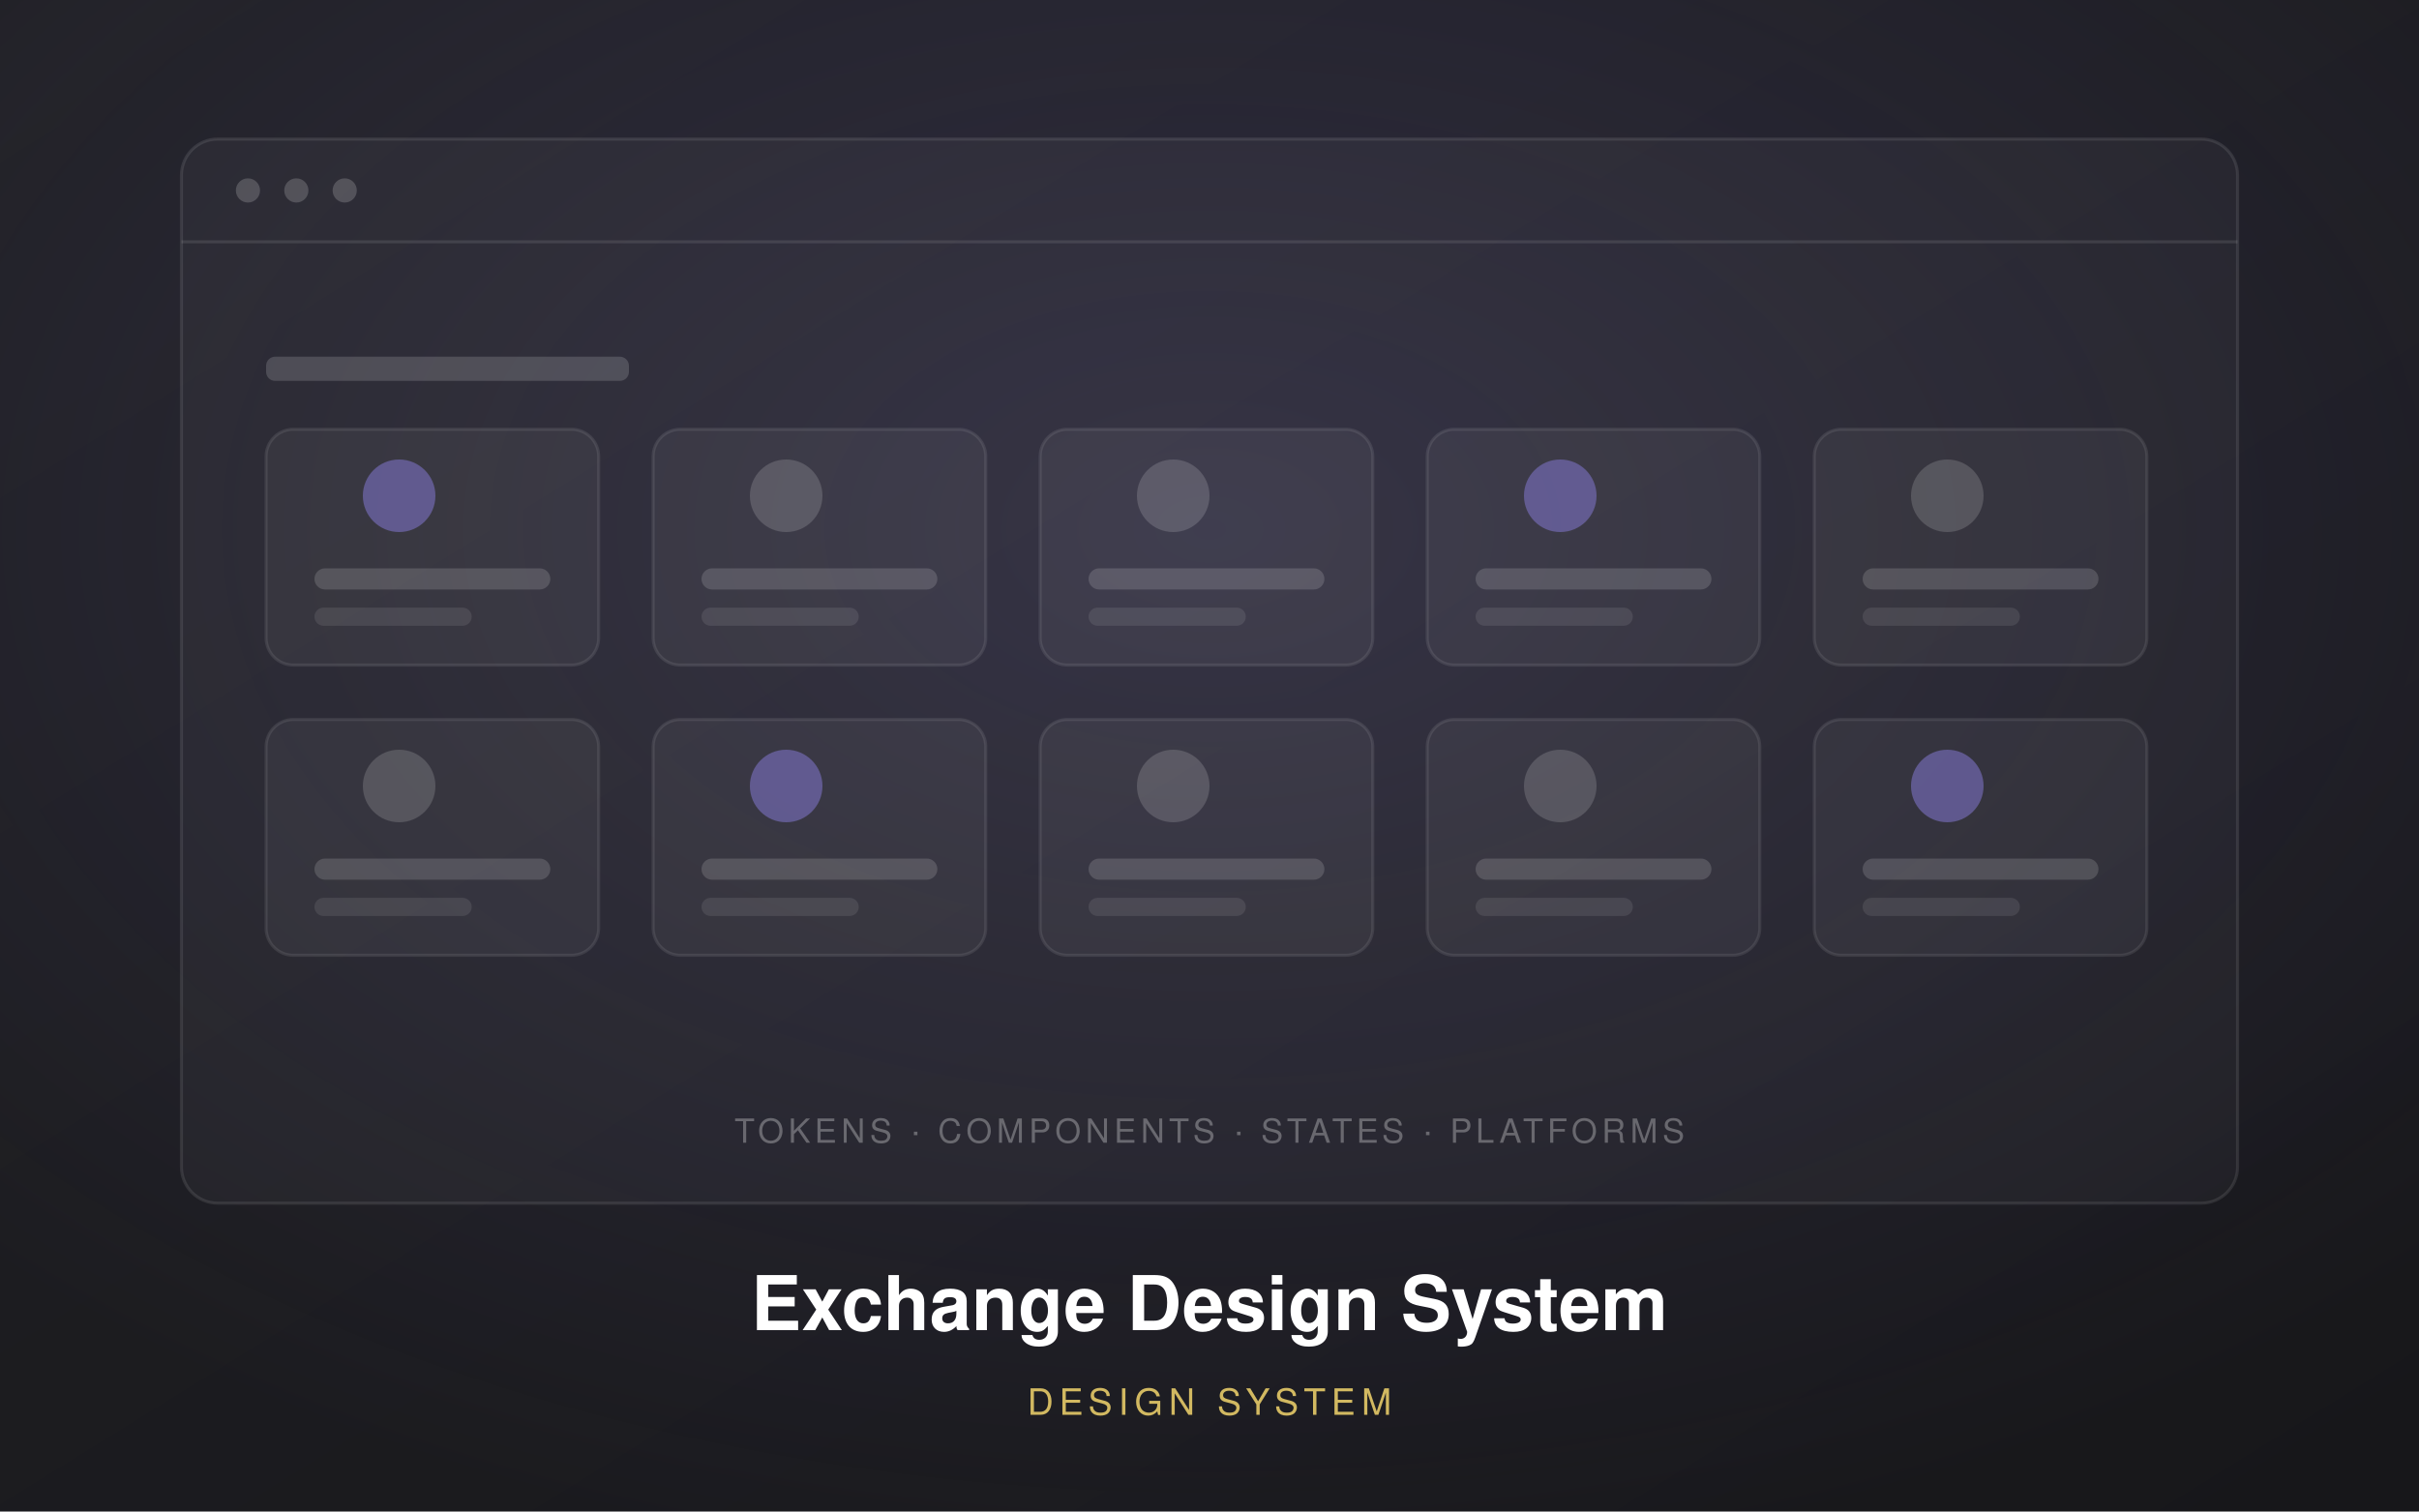
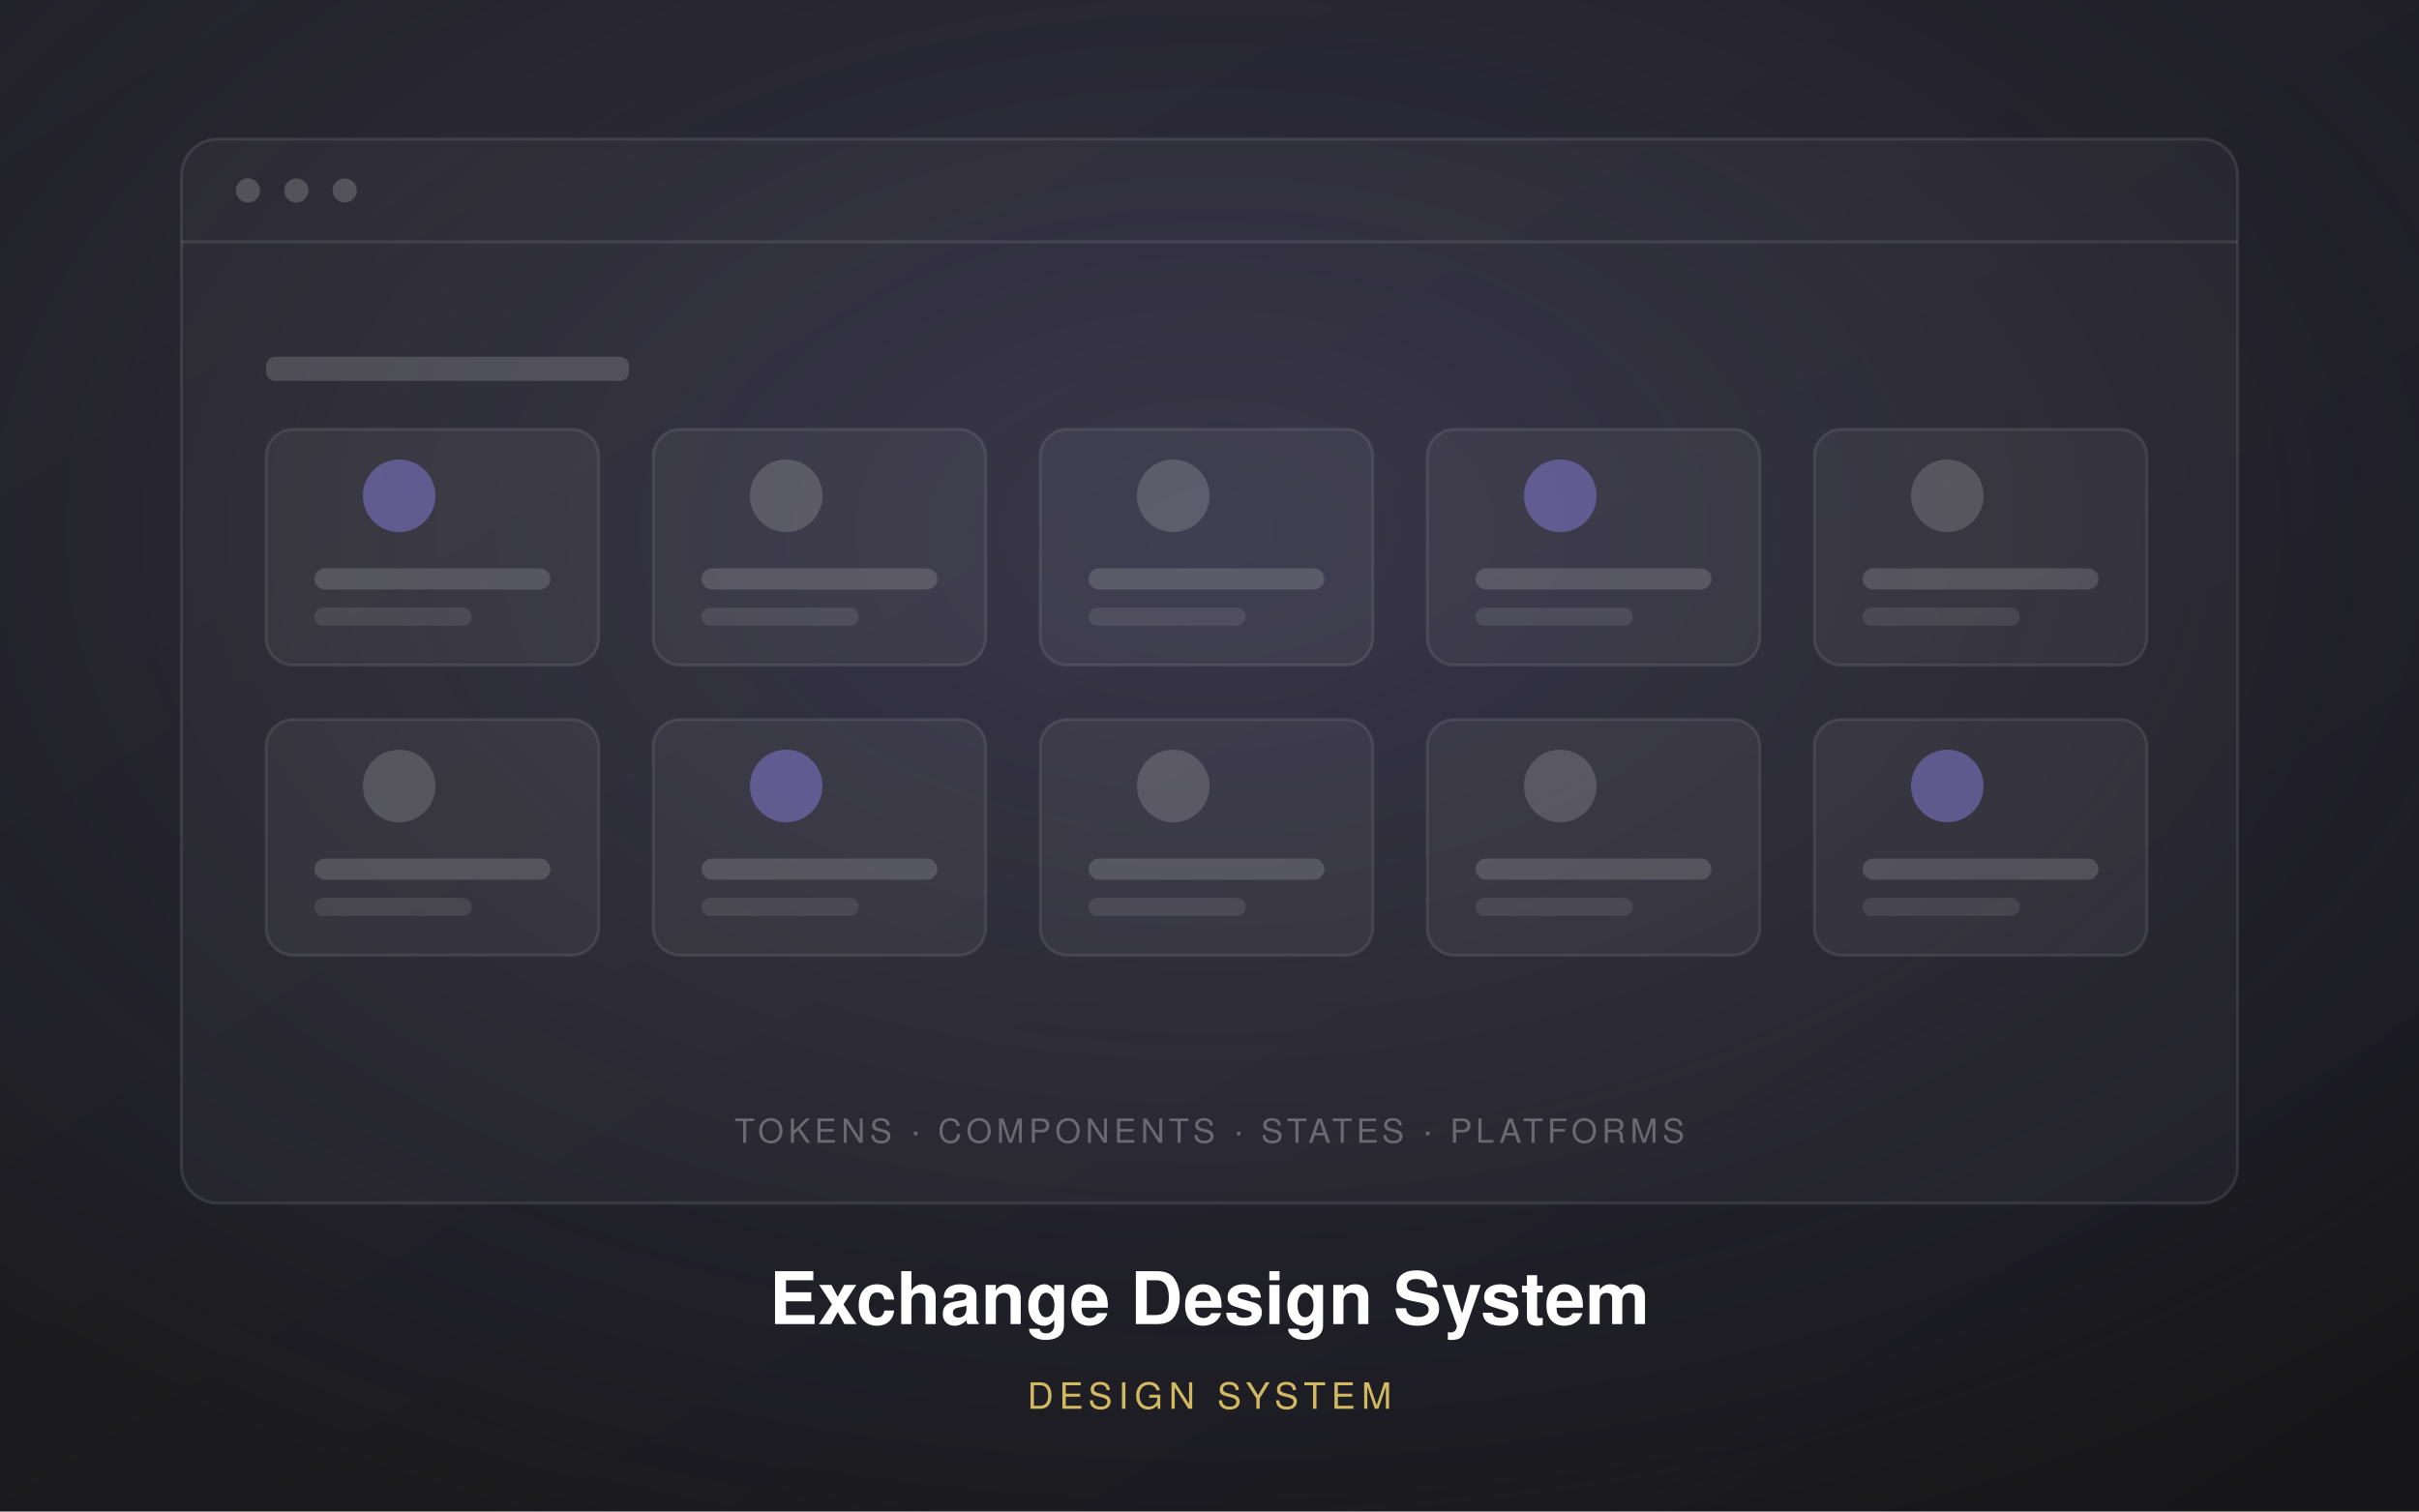
<svg xmlns="http://www.w3.org/2000/svg" viewBox="0 0 800 500" width="800" height="500" role="img">
  <defs>
    <linearGradient id="bg" x1="0" y1="0" x2="1" y2="1">
      <stop offset="0%" stop-color="#202024" />
      <stop offset="100%" stop-color="#17171a" />
    </linearGradient>
-     <radialGradient id="glow" cx="0.5" cy="0.35" r="0.7">
-       <stop offset="0%" stop-color="#7a6fbf" stop-opacity="0.20" />
+     <radialGradient id="glow" cx="0.5" cy="0.35" r="0.72">
+       <stop offset="0%" stop-color="#7a6fbf" stop-opacity="0.22" />
      <stop offset="100%" stop-color="#7a6fbf" stop-opacity="0" />
    </radialGradient>
  </defs>
  <rect width="800" height="500" fill="url(#bg)" />
  <rect width="800" height="500" fill="url(#glow)" />
-   <rect x="60" y="46" width="680" height="352" rx="12" fill="#ffffff" fill-opacity="0.035" stroke="#ffffff" stroke-opacity="0.10" />
+   <rect x="60" y="46" width="680" height="352" rx="12" fill="#ffffff" fill-opacity="0.035" stroke="#ffffff" stroke-opacity="0.1" />
  <line x1="60" y1="80" x2="740" y2="80" stroke="#ffffff" stroke-opacity="0.10" />
  <circle cx="82" cy="63" r="4" fill="#ffffff" fill-opacity="0.18" />
  <circle cx="98" cy="63" r="4" fill="#ffffff" fill-opacity="0.18" />
  <circle cx="114" cy="63" r="4" fill="#ffffff" fill-opacity="0.18" />
  <rect x="88" y="118" width="120" height="8" rx="3" fill="#ffffff" fill-opacity="0.16" />
  <rect x="88" y="142" width="110" height="78" rx="9" fill="#ffffff" fill-opacity="0.05" stroke="#ffffff" stroke-opacity="0.09" />
  <circle cx="132" cy="164" r="12" fill="#7a6fbf" fill-opacity="0.62" />
  <rect x="104" y="188" width="78" height="7" rx="3.5" fill="#ffffff" fill-opacity="0.15" />
  <rect x="104" y="201" width="52" height="6" rx="3" fill="#ffffff" fill-opacity="0.09" />
  <rect x="216" y="142" width="110" height="78" rx="9" fill="#ffffff" fill-opacity="0.05" stroke="#ffffff" stroke-opacity="0.09" />
  <circle cx="260" cy="164" r="12" fill="#ffffff" fill-opacity="0.16" />
  <rect x="232" y="188" width="78" height="7" rx="3.5" fill="#ffffff" fill-opacity="0.15" />
  <rect x="232" y="201" width="52" height="6" rx="3" fill="#ffffff" fill-opacity="0.09" />
  <rect x="344" y="142" width="110" height="78" rx="9" fill="#ffffff" fill-opacity="0.05" stroke="#ffffff" stroke-opacity="0.09" />
  <circle cx="388" cy="164" r="12" fill="#ffffff" fill-opacity="0.16" />
  <rect x="360" y="188" width="78" height="7" rx="3.5" fill="#ffffff" fill-opacity="0.15" />
  <rect x="360" y="201" width="52" height="6" rx="3" fill="#ffffff" fill-opacity="0.09" />
  <rect x="472" y="142" width="110" height="78" rx="9" fill="#ffffff" fill-opacity="0.05" stroke="#ffffff" stroke-opacity="0.09" />
  <circle cx="516" cy="164" r="12" fill="#7a6fbf" fill-opacity="0.62" />
  <rect x="488" y="188" width="78" height="7" rx="3.5" fill="#ffffff" fill-opacity="0.15" />
  <rect x="488" y="201" width="52" height="6" rx="3" fill="#ffffff" fill-opacity="0.09" />
  <rect x="600" y="142" width="110" height="78" rx="9" fill="#ffffff" fill-opacity="0.05" stroke="#ffffff" stroke-opacity="0.09" />
  <circle cx="644" cy="164" r="12" fill="#ffffff" fill-opacity="0.16" />
  <rect x="616" y="188" width="78" height="7" rx="3.5" fill="#ffffff" fill-opacity="0.15" />
  <rect x="616" y="201" width="52" height="6" rx="3" fill="#ffffff" fill-opacity="0.09" />
  <rect x="88" y="238" width="110" height="78" rx="9" fill="#ffffff" fill-opacity="0.05" stroke="#ffffff" stroke-opacity="0.09" />
  <circle cx="132" cy="260" r="12" fill="#ffffff" fill-opacity="0.16" />
  <rect x="104" y="284" width="78" height="7" rx="3.5" fill="#ffffff" fill-opacity="0.15" />
  <rect x="104" y="297" width="52" height="6" rx="3" fill="#ffffff" fill-opacity="0.09" />
  <rect x="216" y="238" width="110" height="78" rx="9" fill="#ffffff" fill-opacity="0.05" stroke="#ffffff" stroke-opacity="0.09" />
  <circle cx="260" cy="260" r="12" fill="#7a6fbf" fill-opacity="0.62" />
  <rect x="232" y="284" width="78" height="7" rx="3.5" fill="#ffffff" fill-opacity="0.15" />
  <rect x="232" y="297" width="52" height="6" rx="3" fill="#ffffff" fill-opacity="0.09" />
  <rect x="344" y="238" width="110" height="78" rx="9" fill="#ffffff" fill-opacity="0.05" stroke="#ffffff" stroke-opacity="0.09" />
  <circle cx="388" cy="260" r="12" fill="#ffffff" fill-opacity="0.16" />
  <rect x="360" y="284" width="78" height="7" rx="3.5" fill="#ffffff" fill-opacity="0.15" />
  <rect x="360" y="297" width="52" height="6" rx="3" fill="#ffffff" fill-opacity="0.09" />
  <rect x="472" y="238" width="110" height="78" rx="9" fill="#ffffff" fill-opacity="0.05" stroke="#ffffff" stroke-opacity="0.09" />
  <circle cx="516" cy="260" r="12" fill="#ffffff" fill-opacity="0.16" />
  <rect x="488" y="284" width="78" height="7" rx="3.5" fill="#ffffff" fill-opacity="0.15" />
  <rect x="488" y="297" width="52" height="6" rx="3" fill="#ffffff" fill-opacity="0.09" />
  <rect x="600" y="238" width="110" height="78" rx="9" fill="#ffffff" fill-opacity="0.05" stroke="#ffffff" stroke-opacity="0.09" />
  <circle cx="644" cy="260" r="12" fill="#7a6fbf" fill-opacity="0.62" />
  <rect x="616" y="284" width="78" height="7" rx="3.5" fill="#ffffff" fill-opacity="0.15" />
  <rect x="616" y="297" width="52" height="6" rx="3" fill="#ffffff" fill-opacity="0.09" />
-   <text x="400" y="378" text-anchor="middle" font-family="Helvetica, Arial, sans-serif" font-size="11" fill="#ffffff" fill-opacity="0.3" letter-spacing="1.5">TOKENS  ·  COMPONENTS  ·  STATES  ·  PLATFORMS</text>
-   <text x="400" y="440" text-anchor="middle" font-family="Helvetica, Arial, sans-serif" font-size="25" font-weight="600" fill="#ffffff">Exchange Design System</text>
-   <text x="400" y="468" text-anchor="middle" font-family="Helvetica, Arial, sans-serif" font-size="12" fill="#ffe071" fill-opacity="0.8" letter-spacing="2">DESIGN SYSTEM</text>
+   <text x="400" y="378" text-anchor="middle" font-family="Helvetica, Arial, sans-serif" font-size="11" font-weight="400" fill="#ffffff" fill-opacity="0.3" letter-spacing="1.5">TOKENS  ·  COMPONENTS  ·  STATES  ·  PLATFORMS</text>
+   <text x="400" y="438" text-anchor="middle" font-family="Helvetica, Arial, sans-serif" font-size="24" font-weight="600" fill="#ffffff" fill-opacity="1" letter-spacing="0">Exchange Design System</text>
+   <text x="400" y="466" text-anchor="middle" font-family="Helvetica, Arial, sans-serif" font-size="12" font-weight="400" fill="#ffe071" fill-opacity="0.8" letter-spacing="2">DESIGN SYSTEM</text>
</svg>
